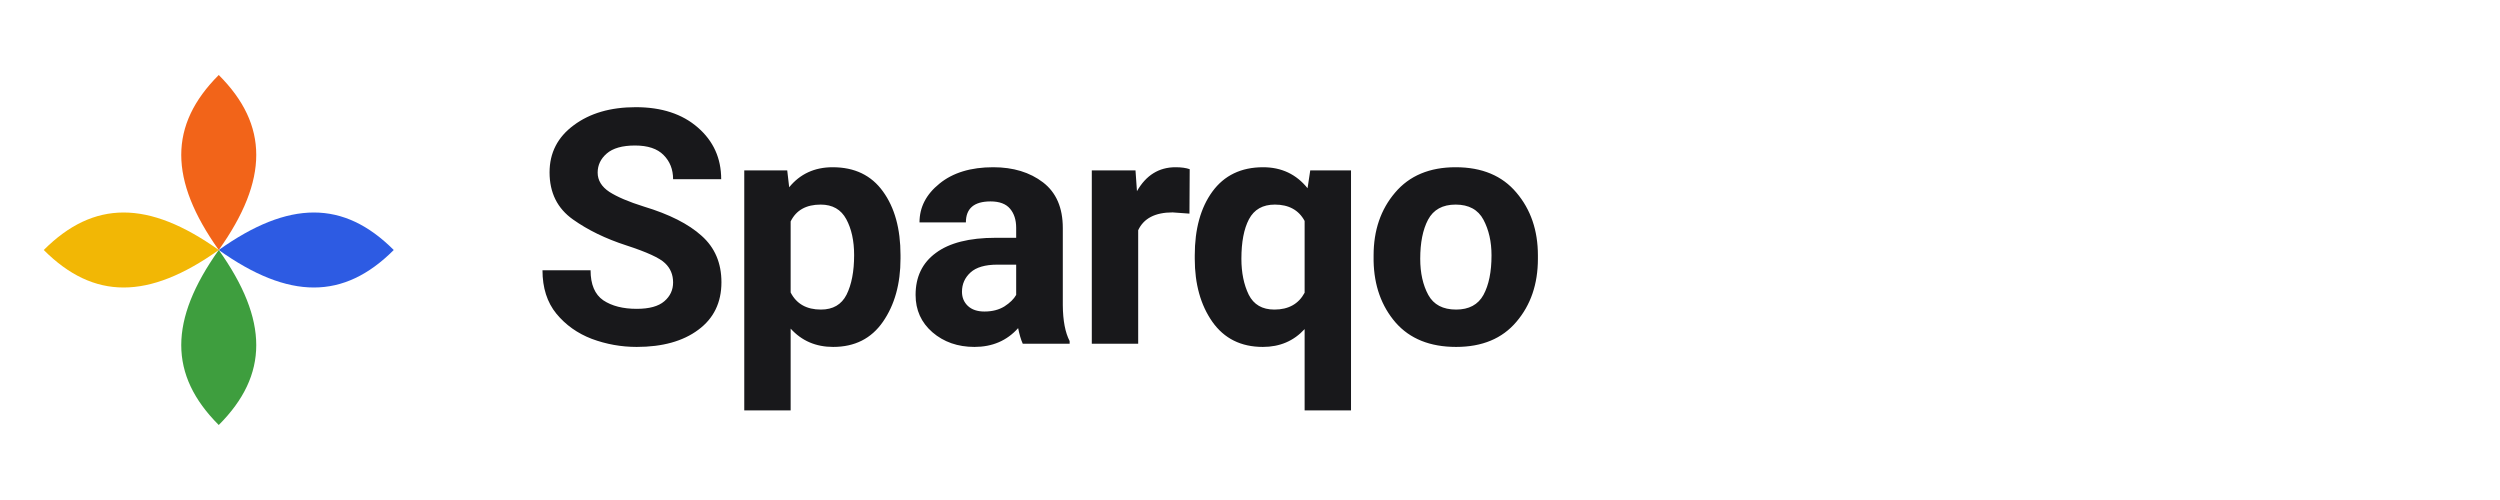
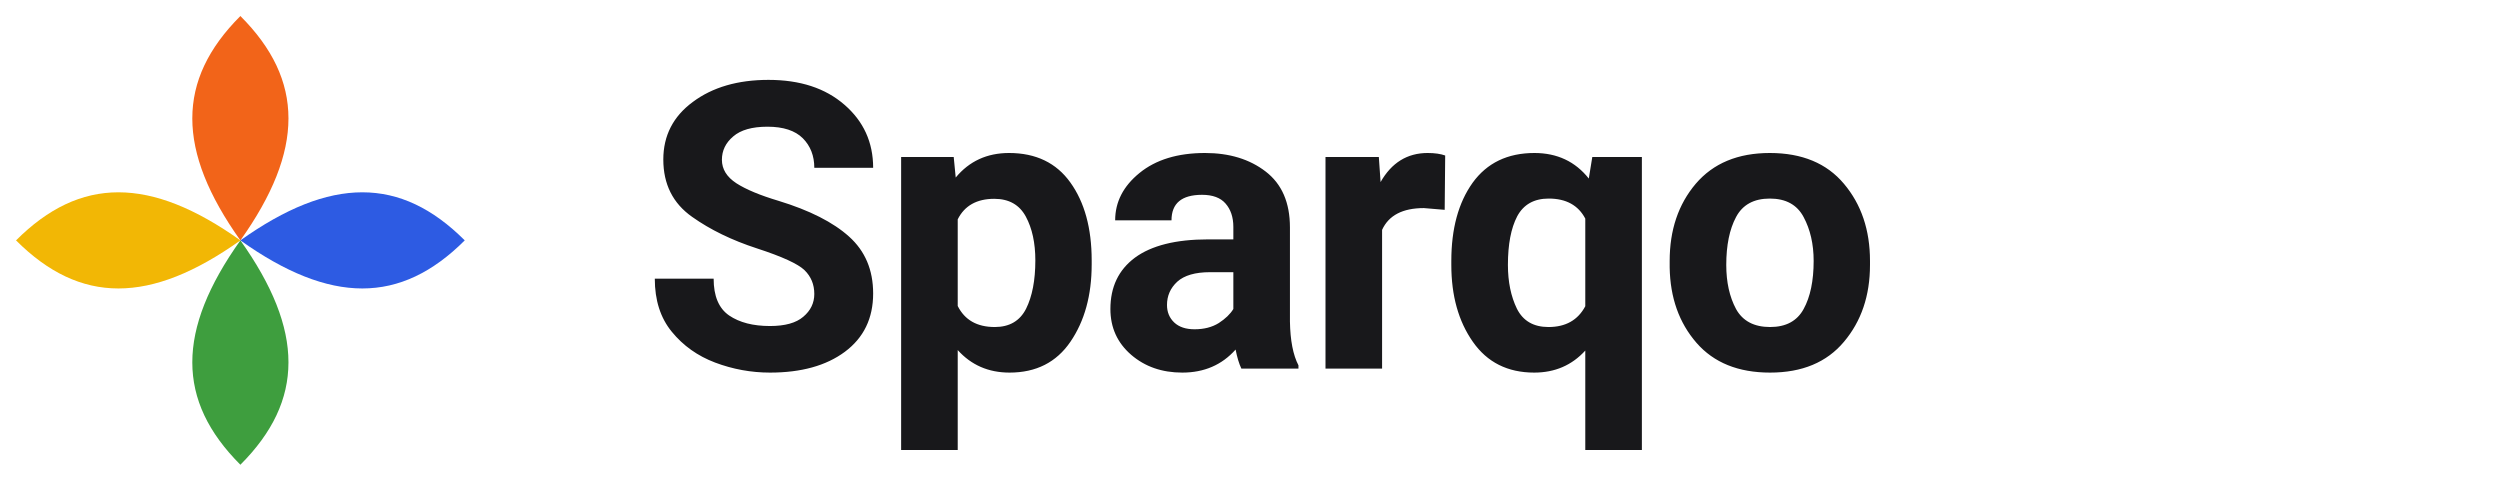
- <svg xmlns="http://www.w3.org/2000/svg" viewBox="0 0 160 32" fill="none">
-   <g transform="translate(2 4)">
+ <svg xmlns="http://www.w3.org/2000/svg" viewBox="0 0 156 30" fill="none">
+   <g transform="scale(1.25)">
    <path d="M12 12 C8.8 7.5 8.8 4 12 0.8 C15.2 4 15.2 7.5 12 12 Z" fill="#F26419" />
    <path d="M12 12 C16.5 8.8 20 8.8 23.2 12 C20 15.2 16.5 15.2 12 12 Z" fill="#2D5BE3" />
    <path d="M12 12 C15.2 16.5 15.2 20 12 23.2 C8.8 20 8.8 16.5 12 12 Z" fill="#3E9E3E" />
    <path d="M12 12 C7.5 15.2 4 15.2 0.8 12 C4 8.8 7.5 8.8 12 12 Z" fill="#F2B705" />
  </g>
-   <text x="34" y="22" font-family="ui-sans-serif, system-ui, -apple-system, 'Segoe UI', Roboto, Arial, sans-serif" font-size="21" font-weight="600" letter-spacing="-0.02em" fill="#18181B">Sparqo</text>
+   <text x="40" y="23" font-family="ui-sans-serif, system-ui, -apple-system, 'Segoe UI', Roboto, Arial, sans-serif" font-size="25" font-weight="600" letter-spacing="-0.02em" fill="#18181B">Sparqo</text>
</svg>
